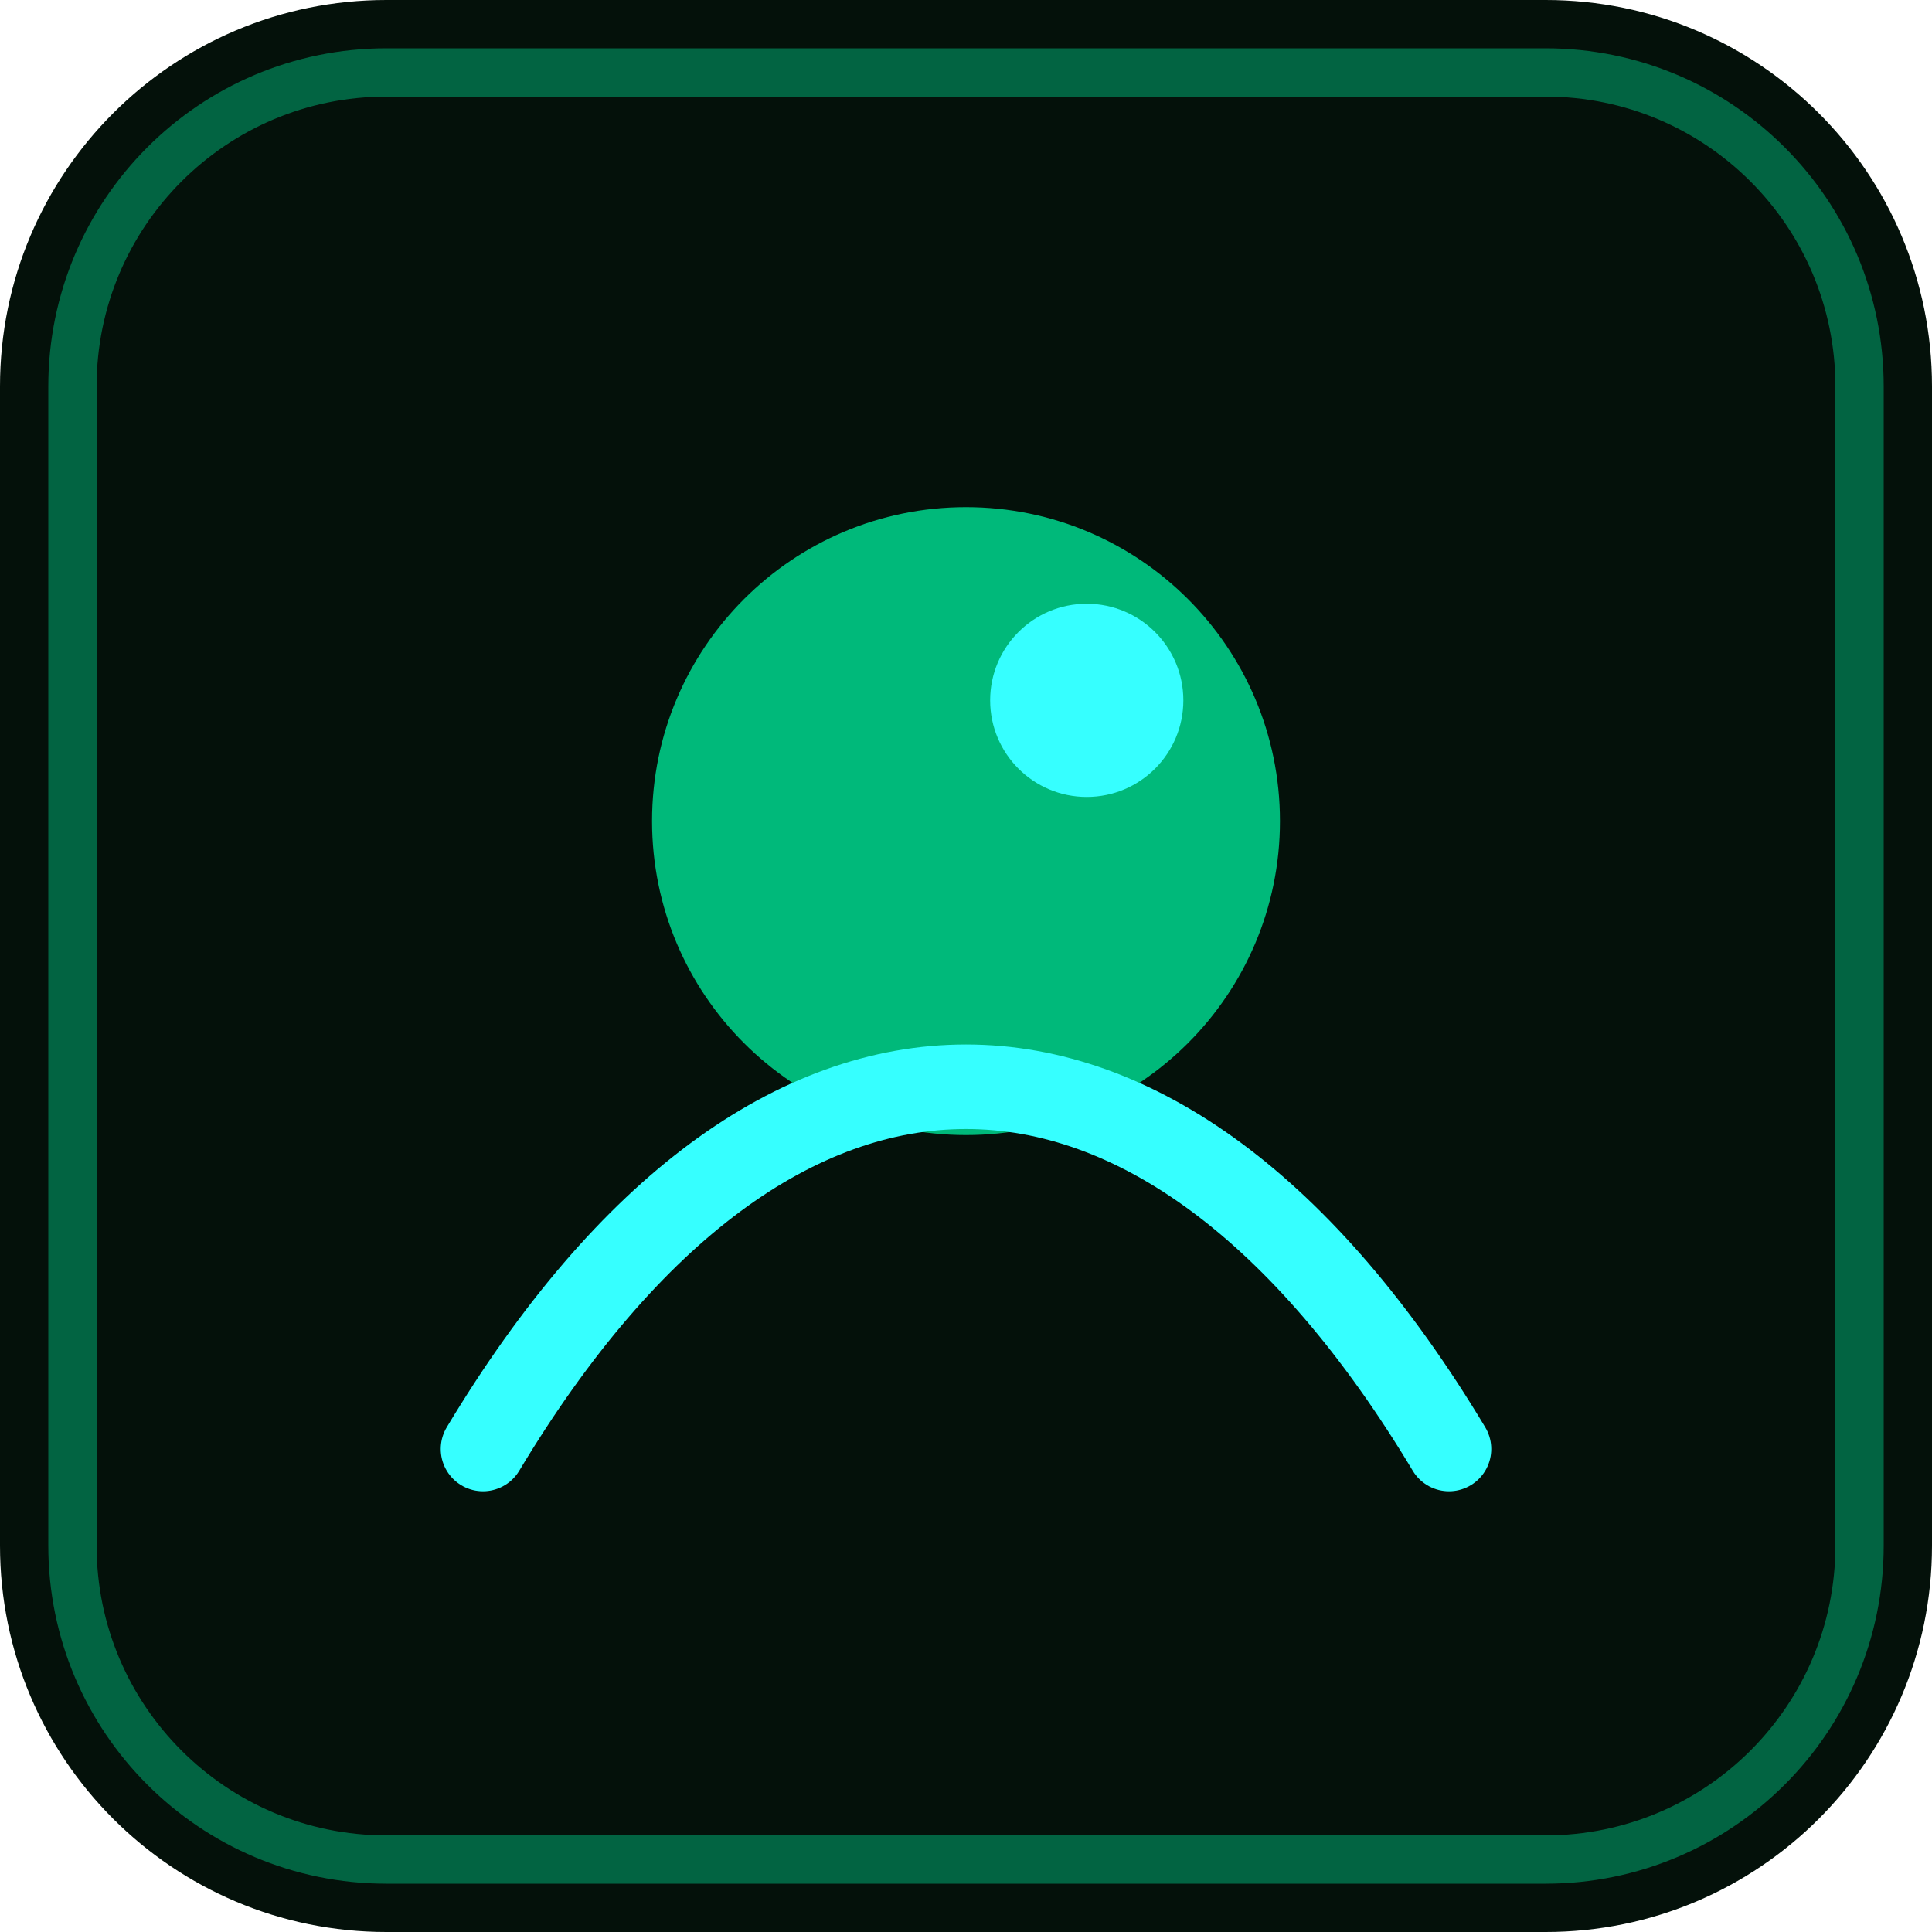
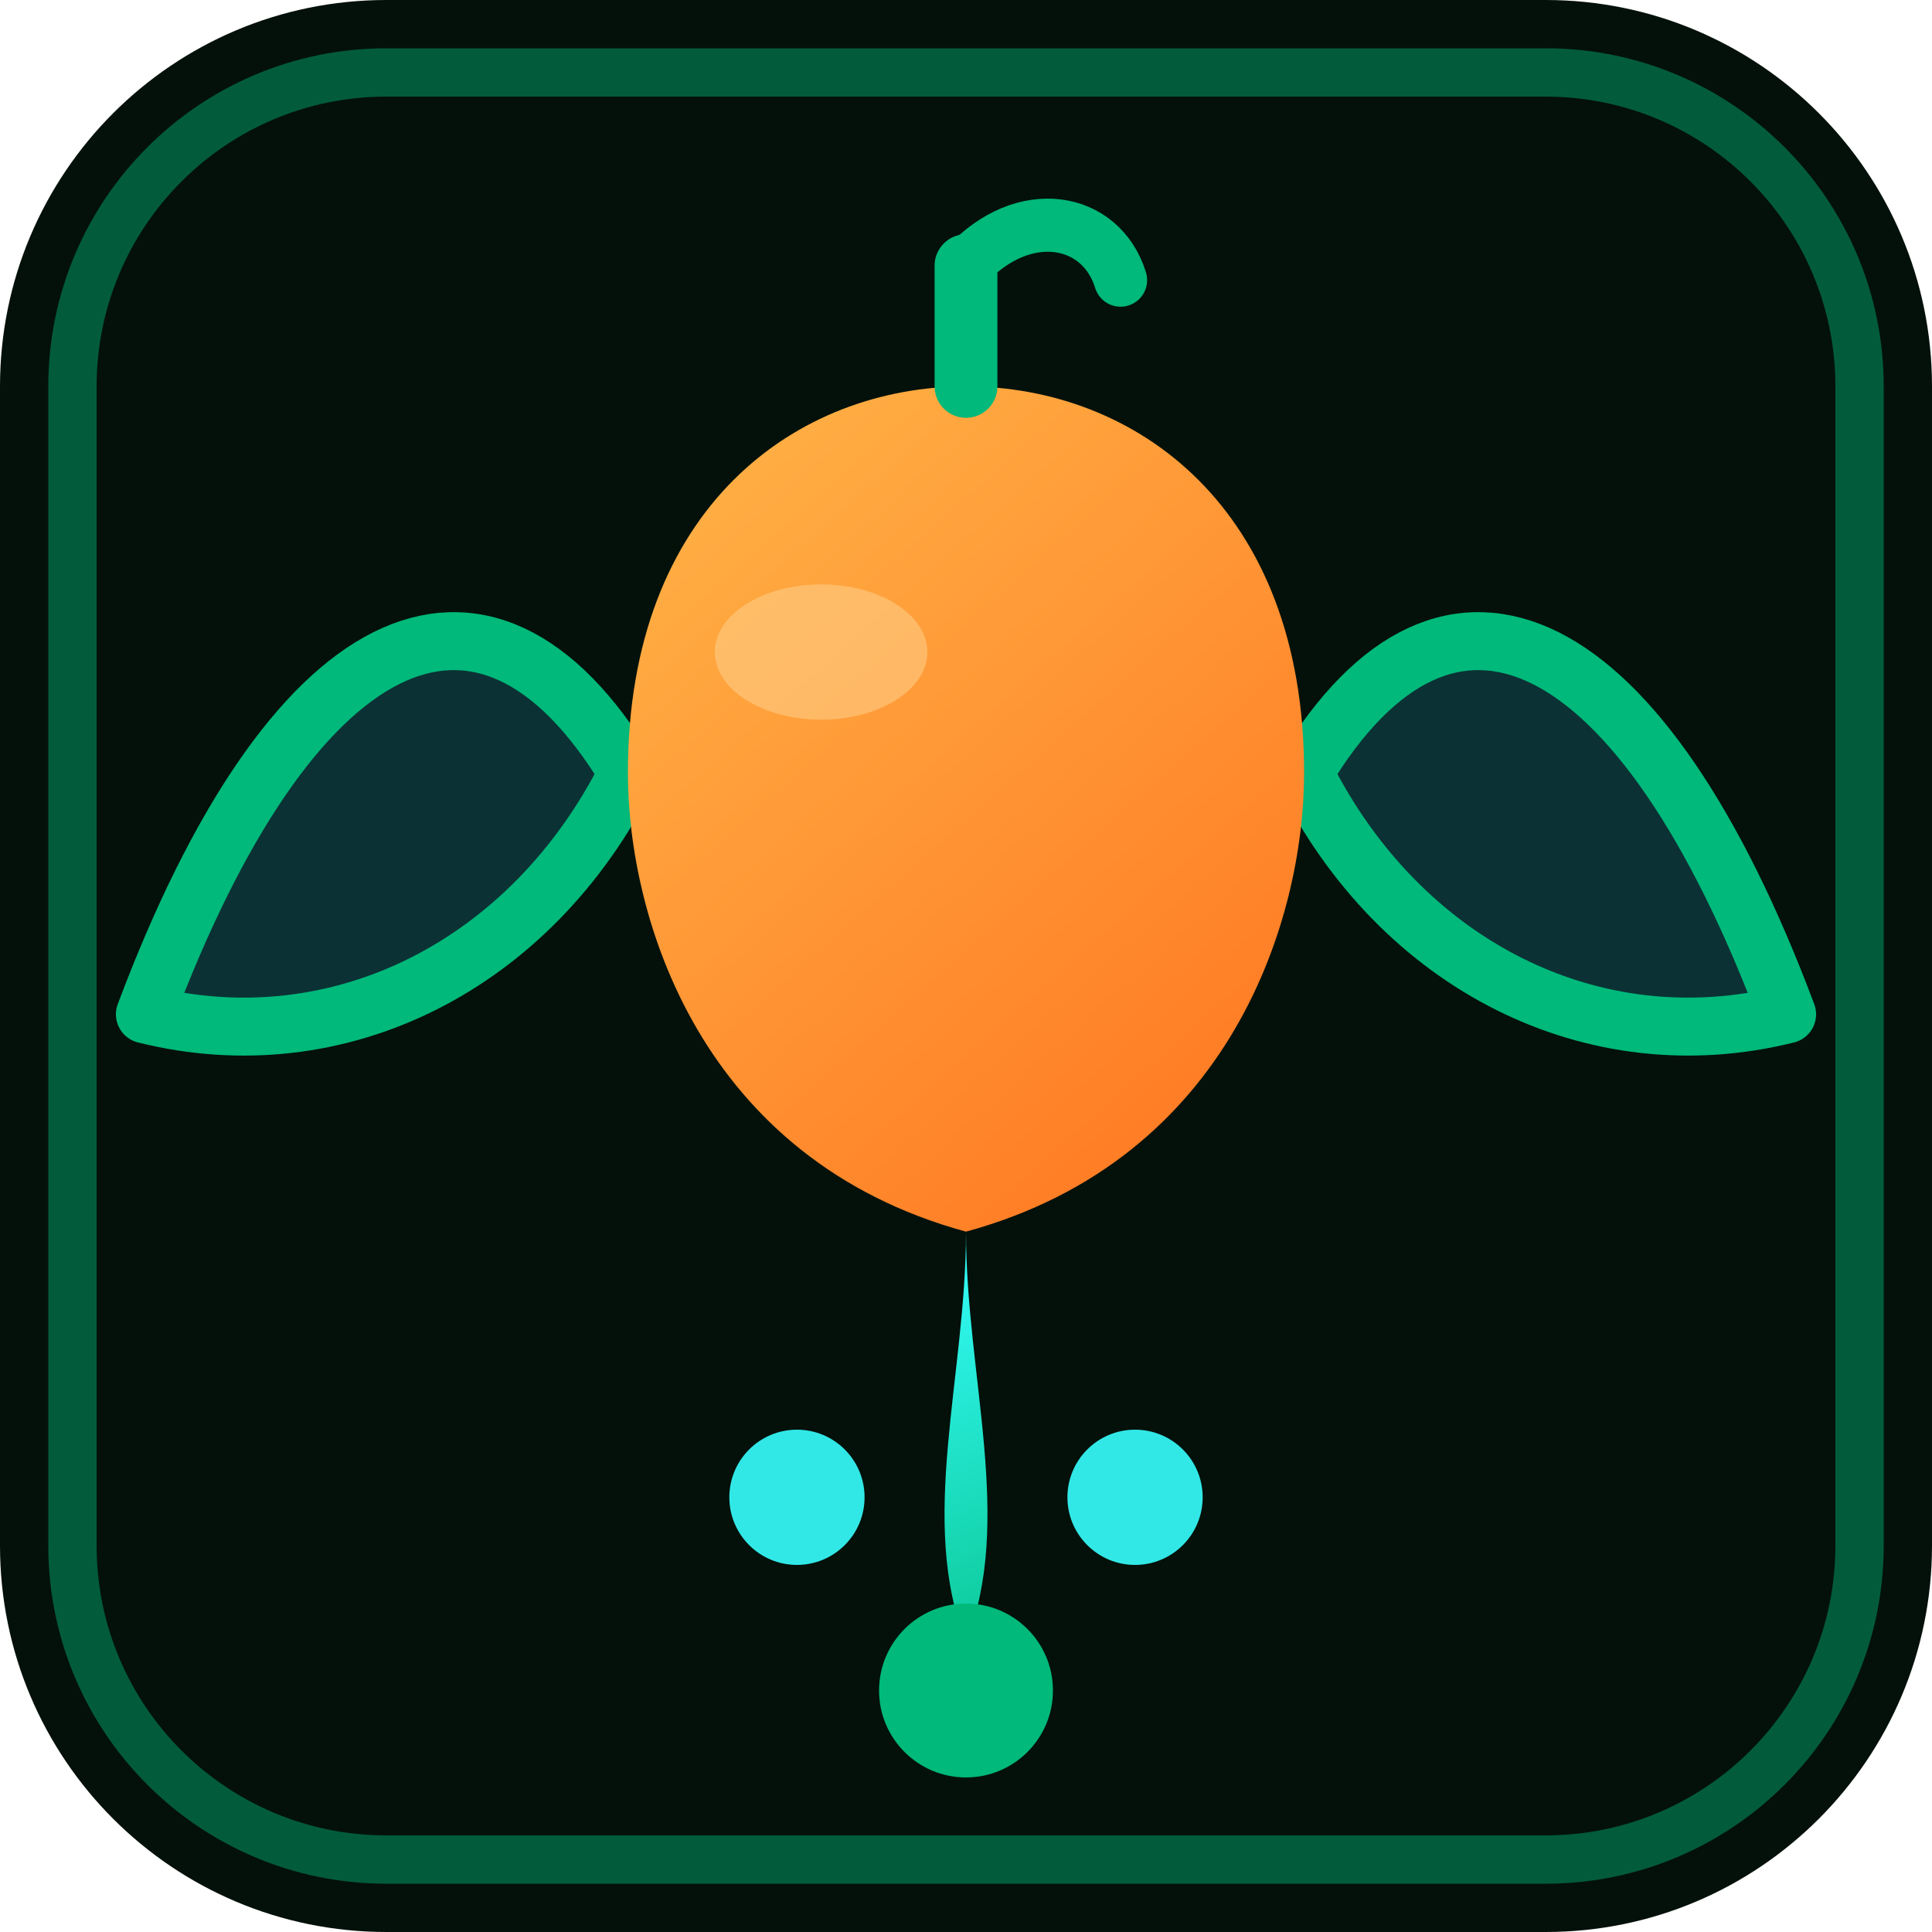
<svg xmlns="http://www.w3.org/2000/svg" viewBox="0 0 40 40" fill="none" aria-hidden="true">
+   <defs>
+     <linearGradient id="orangeGrad" x1="12" y1="10" x2="28" y2="28" gradientUnits="userSpaceOnUse">
+       <stop stop-color="#FFB347" />
+       <stop offset="1" stop-color="#FF6B1A" />
+     </linearGradient>
+     <linearGradient id="juiceGrad" x1="18" y1="26" x2="22" y2="36" gradientUnits="userSpaceOnUse">
+       <stop stop-color="#36FFFF" />
+       <stop offset="1" stop-color="#00B97A" />
+     </linearGradient>
+   </defs>
  <rect width="40" height="40" rx="8" fill="#04110A" />
-   <rect x="1.5" y="1.5" width="37" height="37" rx="6.5" stroke="#00B97A" stroke-opacity="0.5" />
-   <circle cx="20" cy="17" r="6.5" fill="#00B97A" />
-   <circle cx="22.5" cy="14.5" r="2" fill="#36FFFF" />
-   <path d="M10 30c3-5 6.5-7.5 10-7.5s7 2.5 10 7.5" stroke="#36FFFF" stroke-width="1.75" stroke-linecap="round" />
+   <rect x="1.5" y="1.5" width="37" height="37" rx="6.5" stroke="#00B97A" stroke-opacity="0.45" />
+   <path d="M3 21C6 13 10 11 13 16C11 20 7 22 3 21Z" fill="#0B3135" stroke="#00B97A" stroke-width="1.2" stroke-linejoin="round" />
+   <path d="M37 21C34 13 30 11 27 16C29 20 33 22 37 21Z" fill="#0B3135" stroke="#00B97A" stroke-width="1.2" stroke-linejoin="round" />
+   <path d="M13 16C13 10.5 16.5 8 20 8C23.5 8 27 10.5 27 16C27 19 25.5 24 20 25.5C14.5 24 13 19 13 16Z" fill="url(#orangeGrad)" />
+   <ellipse cx="17" cy="13.5" rx="2.2" ry="1.4" fill="#FFD08A" opacity="0.55" />
+   <path d="M20 8V5.5" stroke="#00B97A" stroke-width="1.3" stroke-linecap="round" />
+   <path d="M20 5.5C21.2 4.2 22.8 4.5 23.2 5.8" stroke="#00B97A" stroke-width="1.1" stroke-linecap="round" />
+   <path d="M20 25.5C20 28.5 19 31.5 20 34C21 31.5 20 28.5 20 25.5Z" fill="url(#juiceGrad)" />
+   <circle cx="16.5" cy="31" r="1.4" fill="#36FFFF" opacity="0.9" />
+   <circle cx="23.5" cy="31" r="1.4" fill="#36FFFF" opacity="0.9" />
+   <circle cx="20" cy="35" r="1.8" fill="#00B97A" />
</svg>
